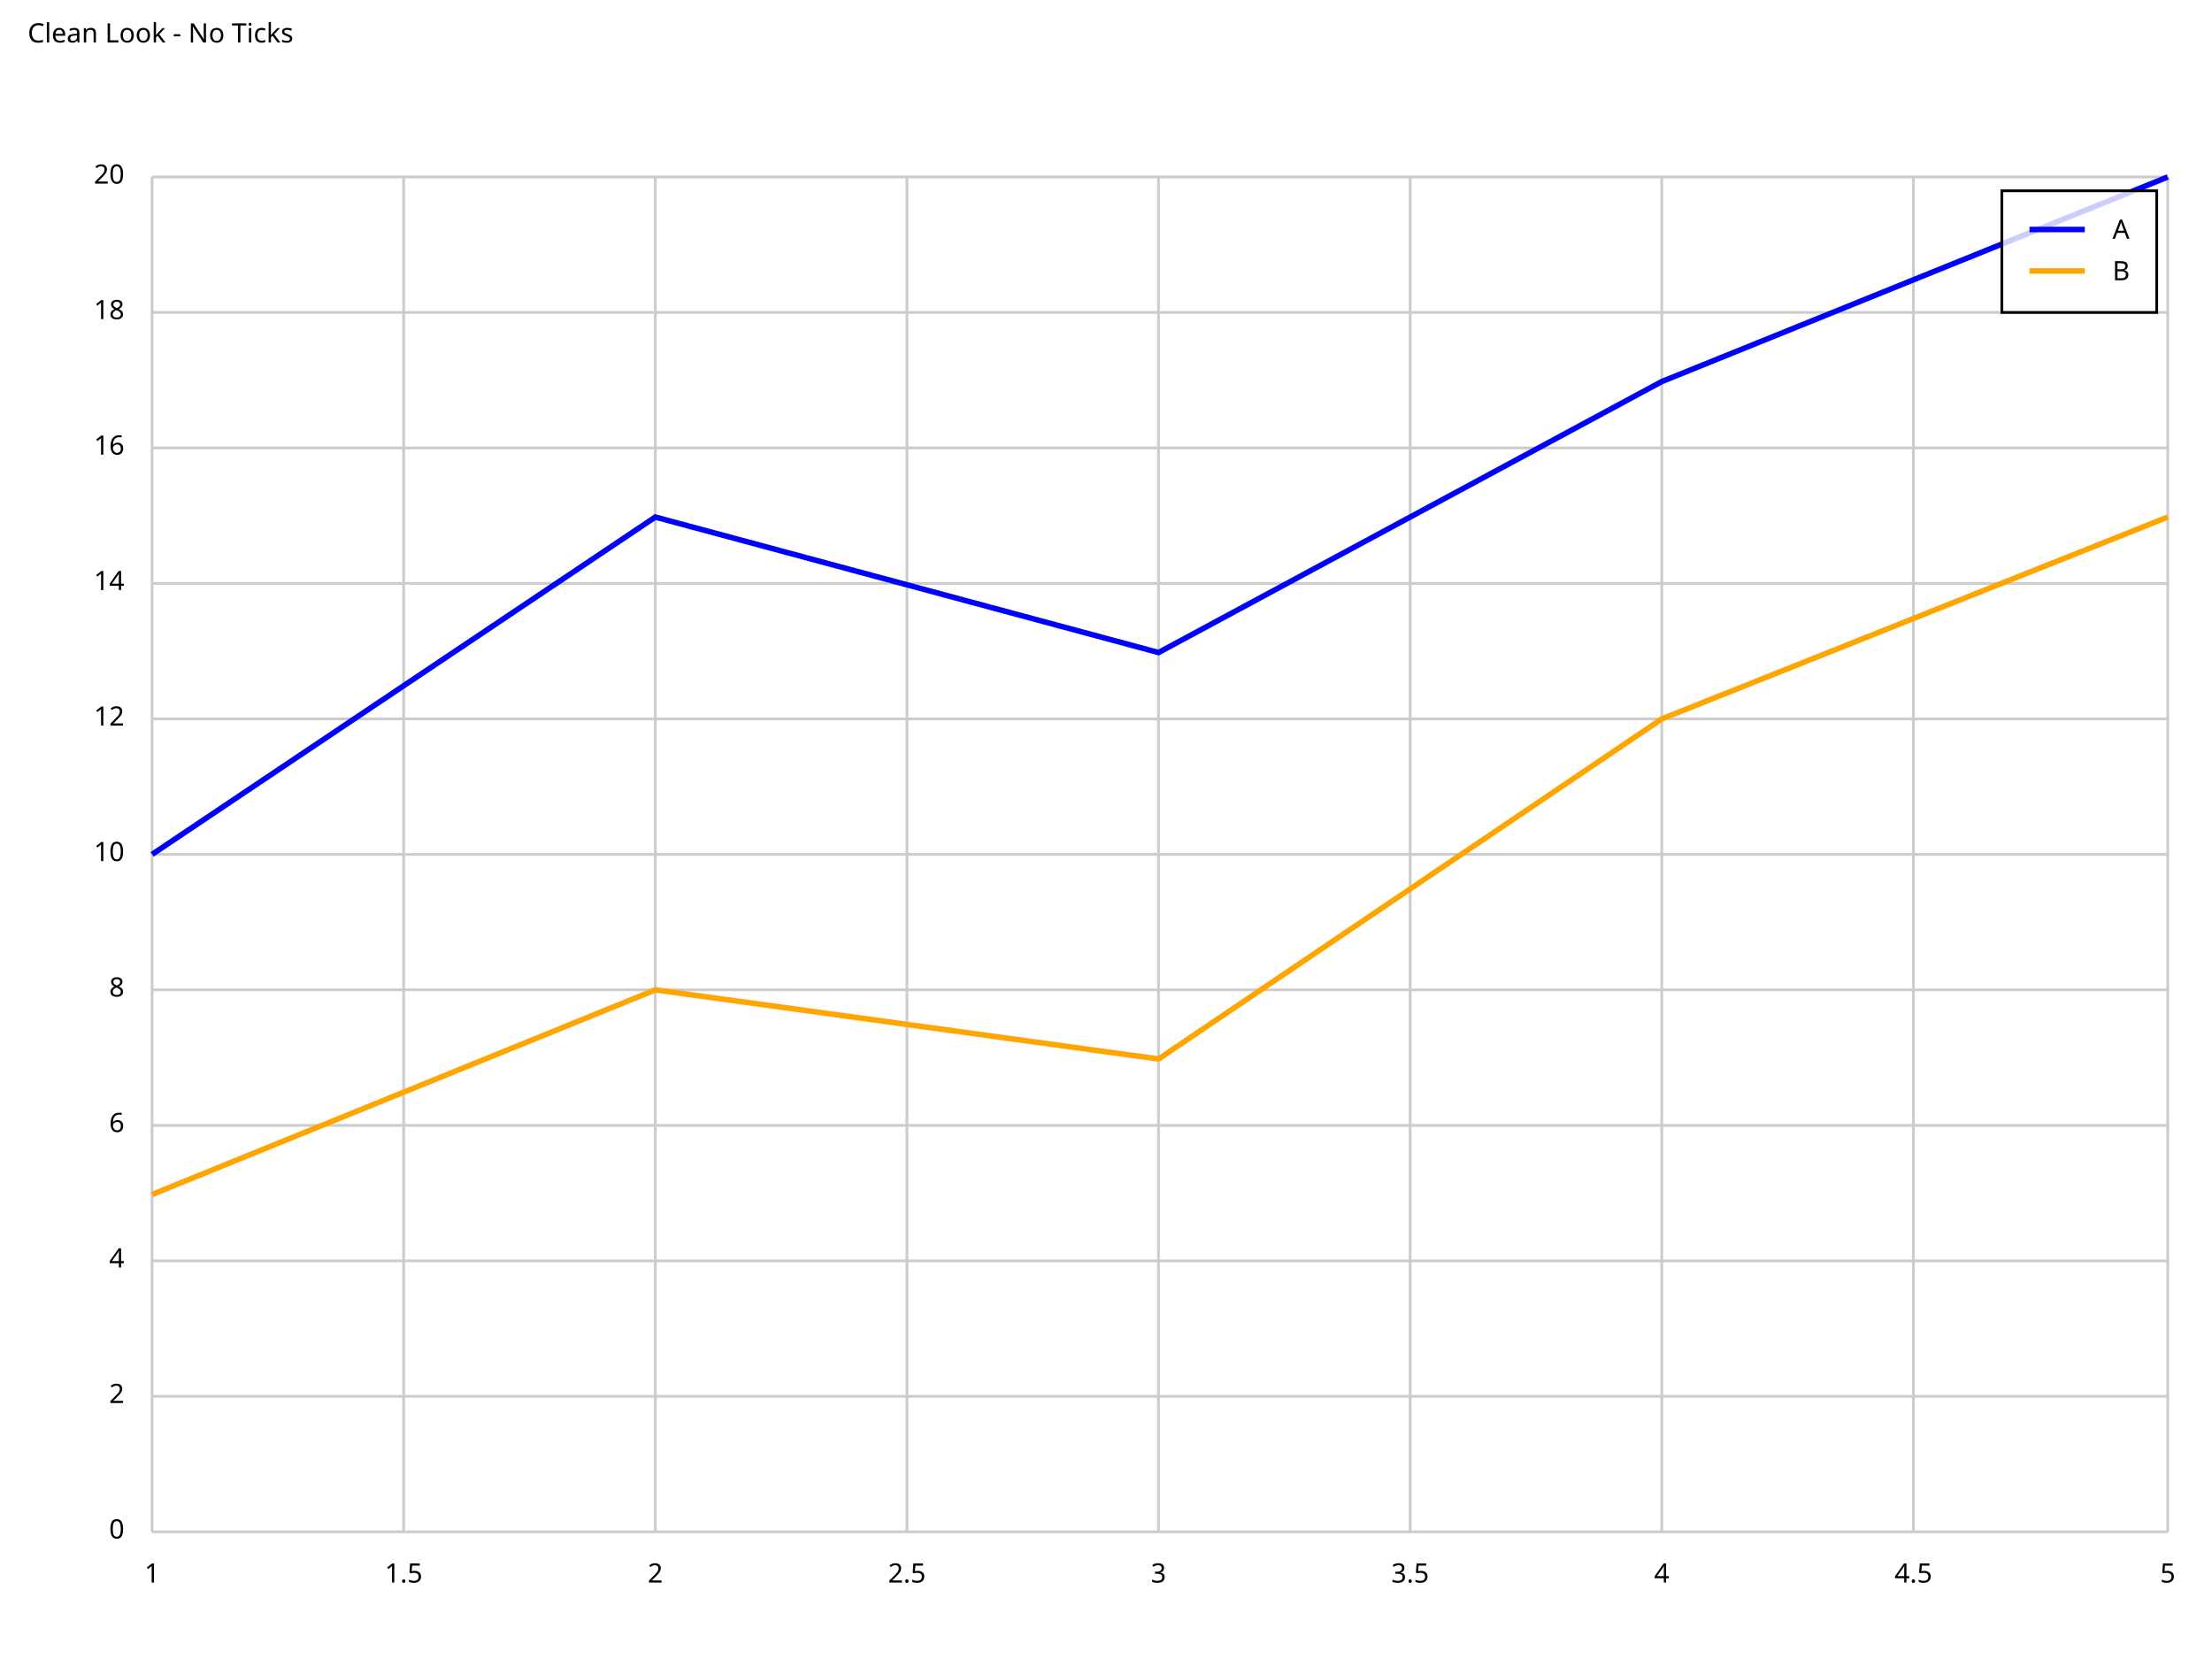
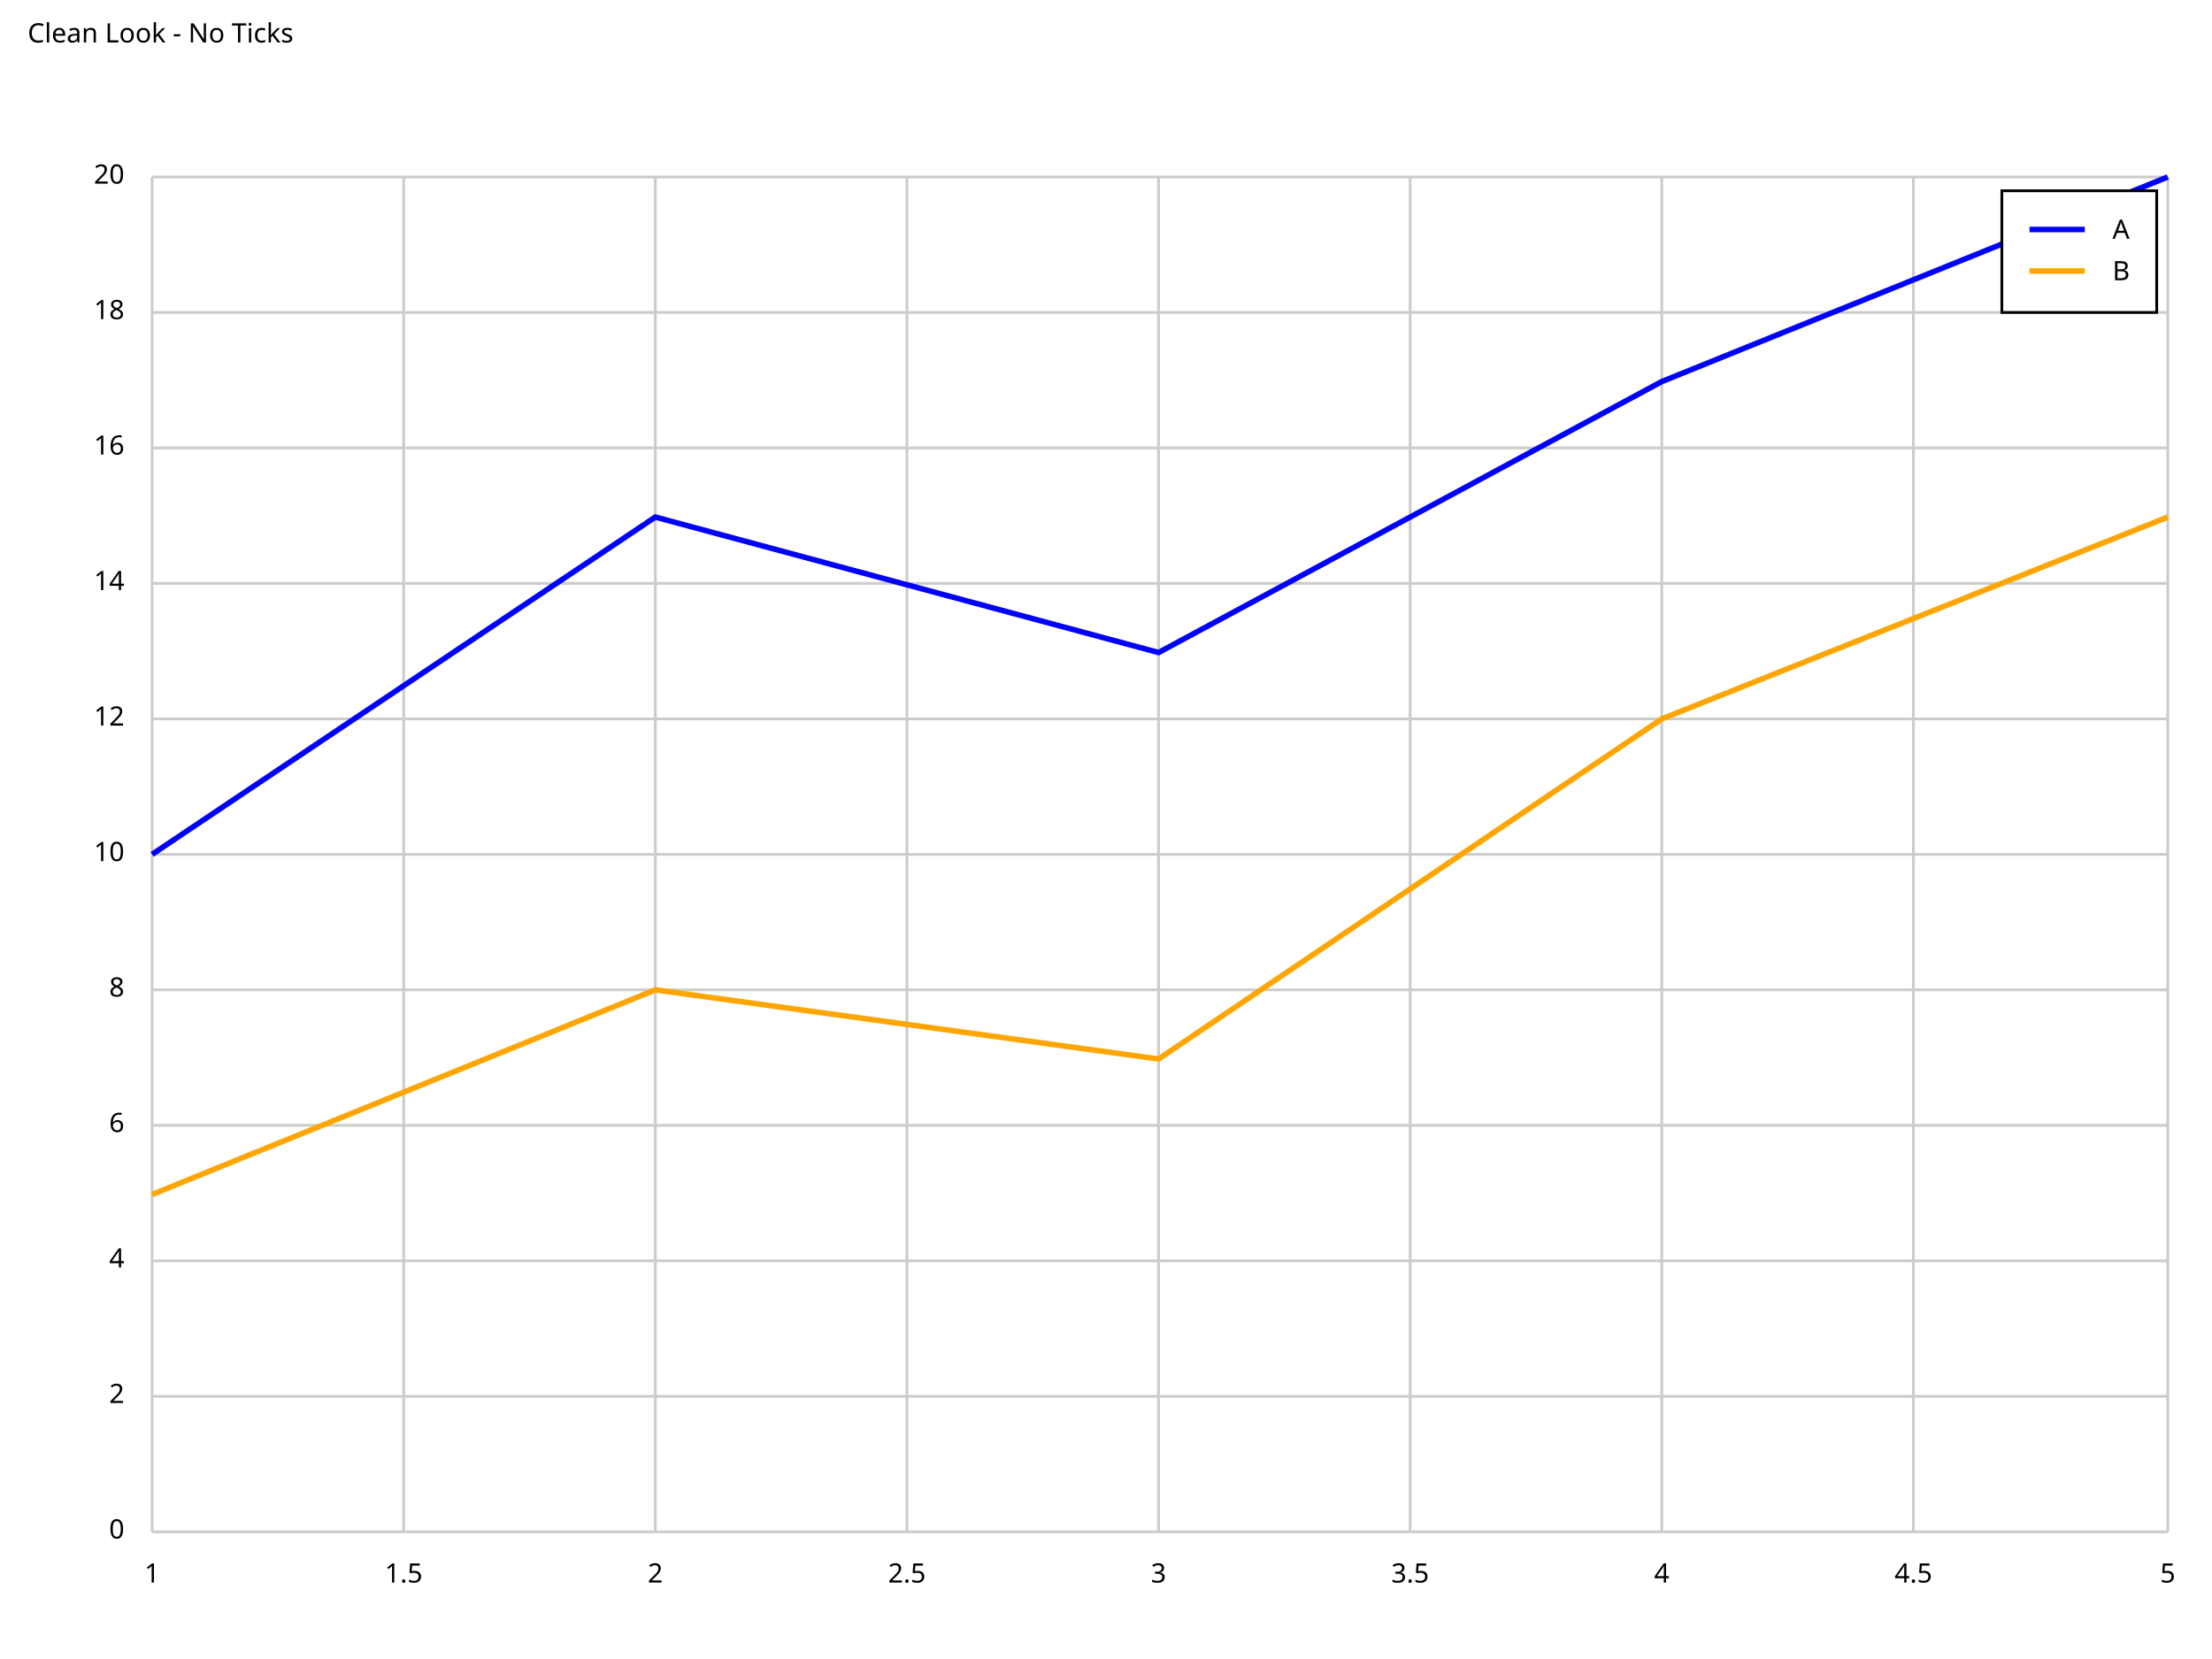
<svg xmlns="http://www.w3.org/2000/svg" width="800" height="600" viewBox="0 0 800 600">
  <rect x="0" y="0" width="800" height="600" opacity="1" fill="#FFFFFF" stroke="none" />
  <text x="10" y="8" dy="0.76em" text-anchor="start" font-family="sans-serif" font-size="9.677" opacity="1" fill="#000000">
Clean Look - No Ticks
</text>
  <text x="400" y="47" dy="0.76em" text-anchor="middle" font-family="sans-serif" font-size="12.097" opacity="1" fill="#000000">

</text>
  <line opacity="1" stroke="#CCCCCC" stroke-width="1" x1="55" y1="554" x2="55" y2="64" />
  <line opacity="1" stroke="#CCCCCC" stroke-width="1" x1="146" y1="554" x2="146" y2="64" />
  <line opacity="1" stroke="#CCCCCC" stroke-width="1" x1="237" y1="554" x2="237" y2="64" />
  <line opacity="1" stroke="#CCCCCC" stroke-width="1" x1="328" y1="554" x2="328" y2="64" />
  <line opacity="1" stroke="#CCCCCC" stroke-width="1" x1="419" y1="554" x2="419" y2="64" />
  <line opacity="1" stroke="#CCCCCC" stroke-width="1" x1="510" y1="554" x2="510" y2="64" />
  <line opacity="1" stroke="#CCCCCC" stroke-width="1" x1="601" y1="554" x2="601" y2="64" />
  <line opacity="1" stroke="#CCCCCC" stroke-width="1" x1="692" y1="554" x2="692" y2="64" />
  <line opacity="1" stroke="#CCCCCC" stroke-width="1" x1="784" y1="554" x2="784" y2="64" />
  <line opacity="1" stroke="#CCCCCC" stroke-width="1" x1="55" y1="554" x2="784" y2="554" />
  <line opacity="1" stroke="#CCCCCC" stroke-width="1" x1="55" y1="505" x2="784" y2="505" />
  <line opacity="1" stroke="#CCCCCC" stroke-width="1" x1="55" y1="456" x2="784" y2="456" />
  <line opacity="1" stroke="#CCCCCC" stroke-width="1" x1="55" y1="407" x2="784" y2="407" />
  <line opacity="1" stroke="#CCCCCC" stroke-width="1" x1="55" y1="358" x2="784" y2="358" />
  <line opacity="1" stroke="#CCCCCC" stroke-width="1" x1="55" y1="309" x2="784" y2="309" />
  <line opacity="1" stroke="#CCCCCC" stroke-width="1" x1="55" y1="260" x2="784" y2="260" />
  <line opacity="1" stroke="#CCCCCC" stroke-width="1" x1="55" y1="211" x2="784" y2="211" />
  <line opacity="1" stroke="#CCCCCC" stroke-width="1" x1="55" y1="162" x2="784" y2="162" />
  <line opacity="1" stroke="#CCCCCC" stroke-width="1" x1="55" y1="113" x2="784" y2="113" />
  <line opacity="1" stroke="#CCCCCC" stroke-width="1" x1="55" y1="64" x2="784" y2="64" />
  <polyline fill="none" opacity="1" stroke="#FFFFFF" stroke-width="0" points="54,64 54,554 " />
  <text x="45" y="554" dy="0.5ex" text-anchor="end" font-family="sans-serif" font-size="9.677" opacity="1" fill="#000000">
0
</text>
  <polyline fill="none" opacity="1" stroke="#FFFFFF" stroke-width="0" points="49,554 54,554 " />
  <text x="45" y="505" dy="0.5ex" text-anchor="end" font-family="sans-serif" font-size="9.677" opacity="1" fill="#000000">
2
</text>
  <polyline fill="none" opacity="1" stroke="#FFFFFF" stroke-width="0" points="49,505 54,505 " />
  <text x="45" y="456" dy="0.5ex" text-anchor="end" font-family="sans-serif" font-size="9.677" opacity="1" fill="#000000">
4
</text>
  <polyline fill="none" opacity="1" stroke="#FFFFFF" stroke-width="0" points="49,456 54,456 " />
  <text x="45" y="407" dy="0.5ex" text-anchor="end" font-family="sans-serif" font-size="9.677" opacity="1" fill="#000000">
6
</text>
  <polyline fill="none" opacity="1" stroke="#FFFFFF" stroke-width="0" points="49,407 54,407 " />
  <text x="45" y="358" dy="0.5ex" text-anchor="end" font-family="sans-serif" font-size="9.677" opacity="1" fill="#000000">
8
</text>
  <polyline fill="none" opacity="1" stroke="#FFFFFF" stroke-width="0" points="49,358 54,358 " />
  <text x="45" y="309" dy="0.5ex" text-anchor="end" font-family="sans-serif" font-size="9.677" opacity="1" fill="#000000">
10
</text>
  <polyline fill="none" opacity="1" stroke="#FFFFFF" stroke-width="0" points="49,309 54,309 " />
  <text x="45" y="260" dy="0.5ex" text-anchor="end" font-family="sans-serif" font-size="9.677" opacity="1" fill="#000000">
12
</text>
  <polyline fill="none" opacity="1" stroke="#FFFFFF" stroke-width="0" points="49,260 54,260 " />
  <text x="45" y="211" dy="0.5ex" text-anchor="end" font-family="sans-serif" font-size="9.677" opacity="1" fill="#000000">
14
</text>
  <polyline fill="none" opacity="1" stroke="#FFFFFF" stroke-width="0" points="49,211 54,211 " />
  <text x="45" y="162" dy="0.5ex" text-anchor="end" font-family="sans-serif" font-size="9.677" opacity="1" fill="#000000">
16
</text>
  <polyline fill="none" opacity="1" stroke="#FFFFFF" stroke-width="0" points="49,162 54,162 " />
  <text x="45" y="113" dy="0.5ex" text-anchor="end" font-family="sans-serif" font-size="9.677" opacity="1" fill="#000000">
18
</text>
  <polyline fill="none" opacity="1" stroke="#FFFFFF" stroke-width="0" points="49,113 54,113 " />
  <text x="45" y="64" dy="0.5ex" text-anchor="end" font-family="sans-serif" font-size="9.677" opacity="1" fill="#000000">
20
</text>
  <polyline fill="none" opacity="1" stroke="#FFFFFF" stroke-width="0" points="49,64 54,64 " />
  <polyline fill="none" opacity="1" stroke="#FFFFFF" stroke-width="0" points="55,555 784,555 " />
  <text x="55" y="565" dy="0.76em" text-anchor="middle" font-family="sans-serif" font-size="9.677" opacity="1" fill="#000000">
1
</text>
  <polyline fill="none" opacity="1" stroke="#FFFFFF" stroke-width="0" points="55,555 55,560 " />
  <text x="146" y="565" dy="0.76em" text-anchor="middle" font-family="sans-serif" font-size="9.677" opacity="1" fill="#000000">
1.5
</text>
  <polyline fill="none" opacity="1" stroke="#FFFFFF" stroke-width="0" points="146,555 146,560 " />
  <text x="237" y="565" dy="0.76em" text-anchor="middle" font-family="sans-serif" font-size="9.677" opacity="1" fill="#000000">
2
</text>
  <polyline fill="none" opacity="1" stroke="#FFFFFF" stroke-width="0" points="237,555 237,560 " />
  <text x="328" y="565" dy="0.76em" text-anchor="middle" font-family="sans-serif" font-size="9.677" opacity="1" fill="#000000">
2.5
</text>
  <polyline fill="none" opacity="1" stroke="#FFFFFF" stroke-width="0" points="328,555 328,560 " />
  <text x="419" y="565" dy="0.76em" text-anchor="middle" font-family="sans-serif" font-size="9.677" opacity="1" fill="#000000">
3
</text>
  <polyline fill="none" opacity="1" stroke="#FFFFFF" stroke-width="0" points="419,555 419,560 " />
  <text x="510" y="565" dy="0.76em" text-anchor="middle" font-family="sans-serif" font-size="9.677" opacity="1" fill="#000000">
3.5
</text>
  <polyline fill="none" opacity="1" stroke="#FFFFFF" stroke-width="0" points="510,555 510,560 " />
  <text x="601" y="565" dy="0.76em" text-anchor="middle" font-family="sans-serif" font-size="9.677" opacity="1" fill="#000000">
4
</text>
  <polyline fill="none" opacity="1" stroke="#FFFFFF" stroke-width="0" points="601,555 601,560 " />
  <text x="692" y="565" dy="0.76em" text-anchor="middle" font-family="sans-serif" font-size="9.677" opacity="1" fill="#000000">
4.5
</text>
  <polyline fill="none" opacity="1" stroke="#FFFFFF" stroke-width="0" points="692,555 692,560 " />
  <text x="784" y="565" dy="0.76em" text-anchor="middle" font-family="sans-serif" font-size="9.677" opacity="1" fill="#000000">
5
</text>
  <polyline fill="none" opacity="1" stroke="#FFFFFF" stroke-width="0" points="784,555 784,560 " />
  <polyline fill="none" opacity="1" stroke="#0000FF" stroke-width="2" points="55,309 237,187 419,236 601,138 784,64 " />
  <polyline fill="none" opacity="1" stroke="#FFA500" stroke-width="2" points="55,432 237,358 419,383 601,260 784,187 " />
-   <rect x="724" y="69" width="56" height="44" opacity="0.8" fill="#FFFFFF" stroke="none" />
+   <rect x="724" y="69" width="56" height="44" opacity="1" fill="#FFFFFF" stroke="none" />
  <rect x="724" y="69" width="56" height="44" opacity="1" fill="none" stroke="#000000" />
  <text x="764" y="79" dy="0.76em" text-anchor="start" font-family="sans-serif" font-size="9.677" opacity="1" fill="#000000">
A
</text>
  <text x="764" y="94" dy="0.76em" text-anchor="start" font-family="sans-serif" font-size="9.677" opacity="1" fill="#000000">
B
</text>
  <polyline fill="none" opacity="1" stroke="#0000FF" stroke-width="2" points="734,83 754,83 " />
  <polyline fill="none" opacity="1" stroke="#FFA500" stroke-width="2" points="734,98 754,98 " />
</svg>
